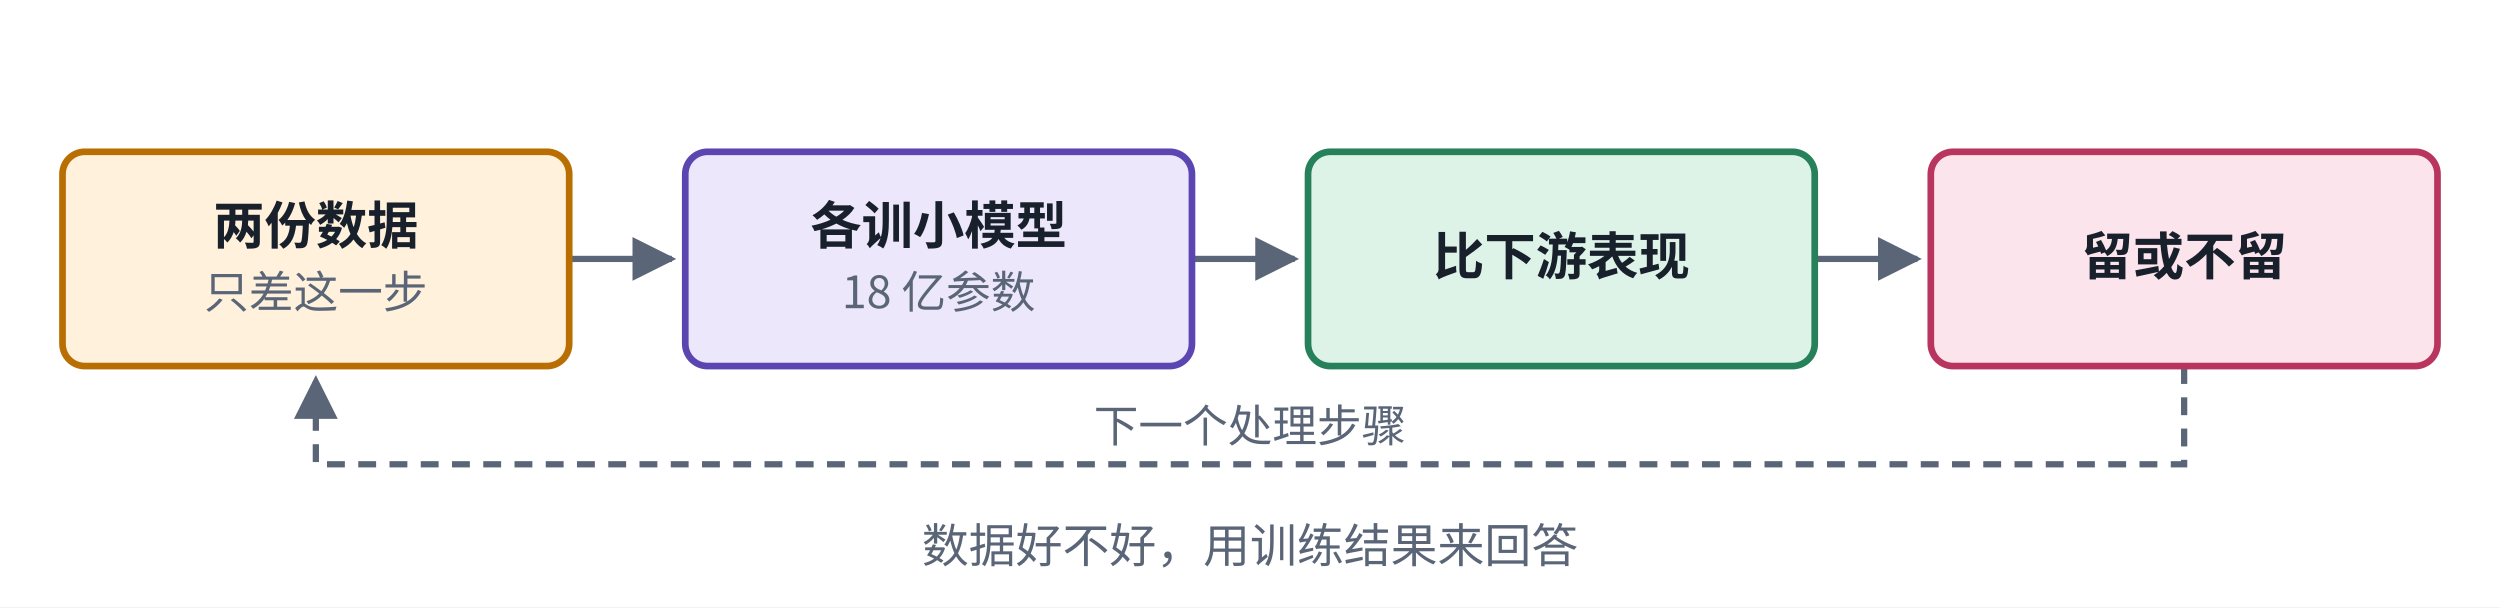
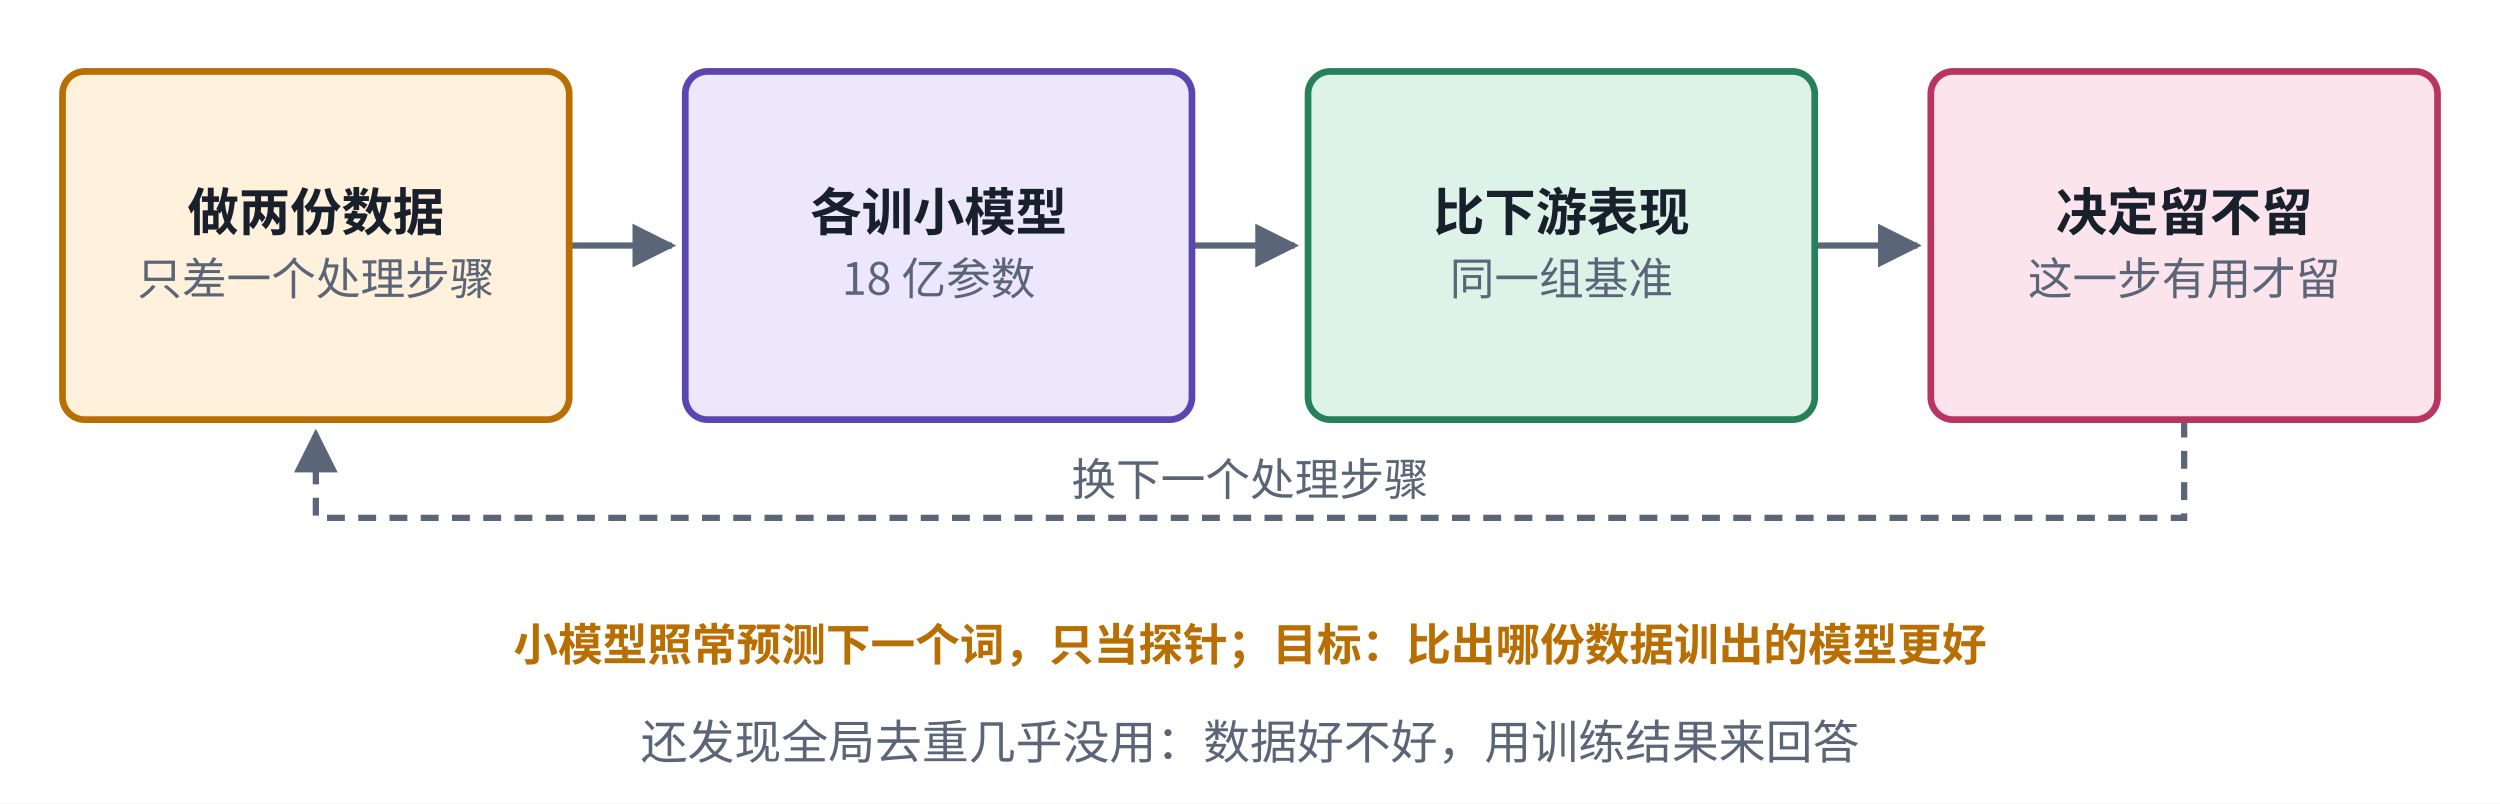
- <svg xmlns="http://www.w3.org/2000/svg" viewBox="0 0 560 136" width="560" height="136" role="img" aria-label="FineWeb 消融结构">
+ <svg xmlns="http://www.w3.org/2000/svg" viewBox="0 0 560 180" width="560" height="180" role="img" aria-label="FineWeb 消融结构">
  <defs>
    <marker id="ah-cardp1" viewBox="0 0 10 10" refX="9" refY="5" markerWidth="7" markerHeight="7" orient="auto-start-reverse">
      <path d="M0,0 L10,5 L0,10 z" fill="#5A6577" />
    </marker>
  </defs>
-   <rect x="0" y="0" width="560" height="136" fill="#ffffff" />
-   <path d="M127.5,58 L150.5,58" fill="none" stroke="#5A6577" stroke-width="1.4" marker-end="url(#ah-cardp1)" />
-   <path d="M267,58 L290,58" fill="none" stroke="#5A6577" stroke-width="1.4" marker-end="url(#ah-cardp1)" />
-   <path d="M406.5,58 L429.5,58" fill="none" stroke="#5A6577" stroke-width="1.4" marker-end="url(#ah-cardp1)" />
-   <path d="M489.25,82 L489.25,104 L70.75,104 L70.75,85" fill="none" stroke="#5A6577" stroke-width="1.4" stroke-dasharray="4 3" marker-end="url(#ah-cardp1)" />
-   <rect x="14" y="34" width="113.5" height="48" rx="5" fill="#FFF1DC" stroke="#B86E00" stroke-width="1.5" />
-   <rect x="153.5" y="34" width="113.5" height="48" rx="5" fill="#ECE7FB" stroke="#5B45B0" stroke-width="1.5" />
-   <rect x="293" y="34" width="113.5" height="48" rx="5" fill="#DDF3E8" stroke="#26805A" stroke-width="1.5" />
-   <rect x="432.5" y="34" width="113.5" height="48" rx="5" fill="#FCE4EC" stroke="#B83560" stroke-width="1.5" />
-   <text x="70.75" y="54.665" text-anchor="middle" font-size="11.5" font-weight="600" fill="#18202C" font-family="PingFang SC, Noto Sans CJK SC, Microsoft YaHei, sans-serif">两份数据</text>
-   <text x="70.75" y="69.035" text-anchor="middle" font-size="10" font-weight="400" fill="#5A6577" font-family="PingFang SC, Noto Sans CJK SC, Microsoft YaHei, sans-serif">只差这一步</text>
-   <text x="210.25" y="54.665" text-anchor="middle" font-size="11.5" font-weight="600" fill="#18202C" font-family="PingFang SC, Noto Sans CJK SC, Microsoft YaHei, sans-serif">各训小模型</text>
-   <text x="210.25" y="69.035" text-anchor="middle" font-size="10" font-weight="400" fill="#5A6577" font-family="PingFang SC, Noto Sans CJK SC, Microsoft YaHei, sans-serif">18 亿参数</text>
-   <text x="349.75" y="61.565" text-anchor="middle" font-size="11.5" font-weight="600" fill="#18202C" font-family="PingFang SC, Noto Sans CJK SC, Microsoft YaHei, sans-serif">比下游表现</text>
-   <text x="489.25" y="61.565" text-anchor="middle" font-size="11.5" font-weight="600" fill="#18202C" font-family="PingFang SC, Noto Sans CJK SC, Microsoft YaHei, sans-serif">留或不留</text>
-   <text x="280" y="99" text-anchor="middle" font-size="10" font-weight="400" fill="#5A6577" font-family="PingFang SC, Noto Sans CJK SC, Microsoft YaHei, sans-serif" style="paint-order:stroke;stroke-width:4px;stroke-linejoin:round" stroke="#ffffff">下一个处理步骤</text>
-   <text x="280" y="126" text-anchor="middle" font-size="10.5" font-weight="500" fill="#5A6577" font-family="PingFang SC, Noto Sans CJK SC, Microsoft YaHei, sans-serif">数据好不好，用训练结果来回答</text>
+   <rect x="0" y="0" width="560" height="180" fill="#ffffff" />
+   <path d="M127.5,55 L150.5,55" fill="none" stroke="#5A6577" stroke-width="1.4" marker-end="url(#ah-cardp1)" />
+   <path d="M267,55 L290,55" fill="none" stroke="#5A6577" stroke-width="1.4" marker-end="url(#ah-cardp1)" />
+   <path d="M406.5,55 L429.5,55" fill="none" stroke="#5A6577" stroke-width="1.4" marker-end="url(#ah-cardp1)" />
+   <path d="M489.25,94 L489.25,116 L70.75,116 L70.75,97" fill="none" stroke="#5A6577" stroke-width="1.4" stroke-dasharray="4 3" marker-end="url(#ah-cardp1)" />
+   <rect x="14" y="16" width="113.5" height="78" rx="5" fill="#FFF1DC" stroke="#B86E00" stroke-width="1.5" />
+   <rect x="153.5" y="16" width="113.5" height="78" rx="5" fill="#ECE7FB" stroke="#5B45B0" stroke-width="1.5" />
+   <rect x="293" y="16" width="113.5" height="78" rx="5" fill="#DDF3E8" stroke="#26805A" stroke-width="1.5" />
+   <rect x="432.5" y="16" width="113.5" height="78" rx="5" fill="#FCE4EC" stroke="#B83560" stroke-width="1.5" />
+   <text x="70.75" y="51.665" text-anchor="middle" font-size="11.5" font-weight="600" fill="#18202C" font-family="PingFang SC, Noto Sans CJK SC, Microsoft YaHei, sans-serif">做两份数据</text>
+   <text x="70.75" y="66.035" text-anchor="middle" font-size="10" font-weight="400" fill="#5A6577" font-family="PingFang SC, Noto Sans CJK SC, Microsoft YaHei, sans-serif">只差一个处理步骤</text>
+   <text x="210.25" y="51.665" text-anchor="middle" font-size="11.5" font-weight="600" fill="#18202C" font-family="PingFang SC, Noto Sans CJK SC, Microsoft YaHei, sans-serif">各训小模型</text>
+   <text x="210.25" y="66.035" text-anchor="middle" font-size="10" font-weight="400" fill="#5A6577" font-family="PingFang SC, Noto Sans CJK SC, Microsoft YaHei, sans-serif">18 亿参数</text>
+   <text x="349.75" y="51.665" text-anchor="middle" font-size="11.5" font-weight="600" fill="#18202C" font-family="PingFang SC, Noto Sans CJK SC, Microsoft YaHei, sans-serif">比下游表现</text>
+   <text x="349.75" y="66.035" text-anchor="middle" font-size="10" font-weight="400" fill="#5A6577" font-family="PingFang SC, Noto Sans CJK SC, Microsoft YaHei, sans-serif">同一组基准</text>
+   <text x="489.25" y="51.665" text-anchor="middle" font-size="11.5" font-weight="600" fill="#18202C" font-family="PingFang SC, Noto Sans CJK SC, Microsoft YaHei, sans-serif">决定留不留</text>
+   <text x="489.25" y="66.035" text-anchor="middle" font-size="10" font-weight="400" fill="#5A6577" font-family="PingFang SC, Noto Sans CJK SC, Microsoft YaHei, sans-serif">这一步有用才留</text>
+   <text x="280" y="111" text-anchor="middle" font-size="10" font-weight="400" fill="#5A6577" font-family="PingFang SC, Noto Sans CJK SC, Microsoft YaHei, sans-serif" style="paint-order:stroke;stroke-width:4px;stroke-linejoin:round" stroke="#ffffff">换下一个处理步骤</text>
+   <text x="280" y="148" text-anchor="middle" font-size="10" font-weight="600" fill="#B86E00" font-family="PingFang SC, Noto Sans CJK SC, Microsoft YaHei, sans-serif">小模型照常预测下一个词，只当探针；目标：比出哪份数据训出的模型更好</text>
+   <text x="280" y="170" text-anchor="middle" font-size="10.5" font-weight="500" fill="#5A6577" font-family="PingFang SC, Noto Sans CJK SC, Microsoft YaHei, sans-serif">还发现全局去重几乎没用：数据好不好，用训练结果来回答</text>
</svg>
